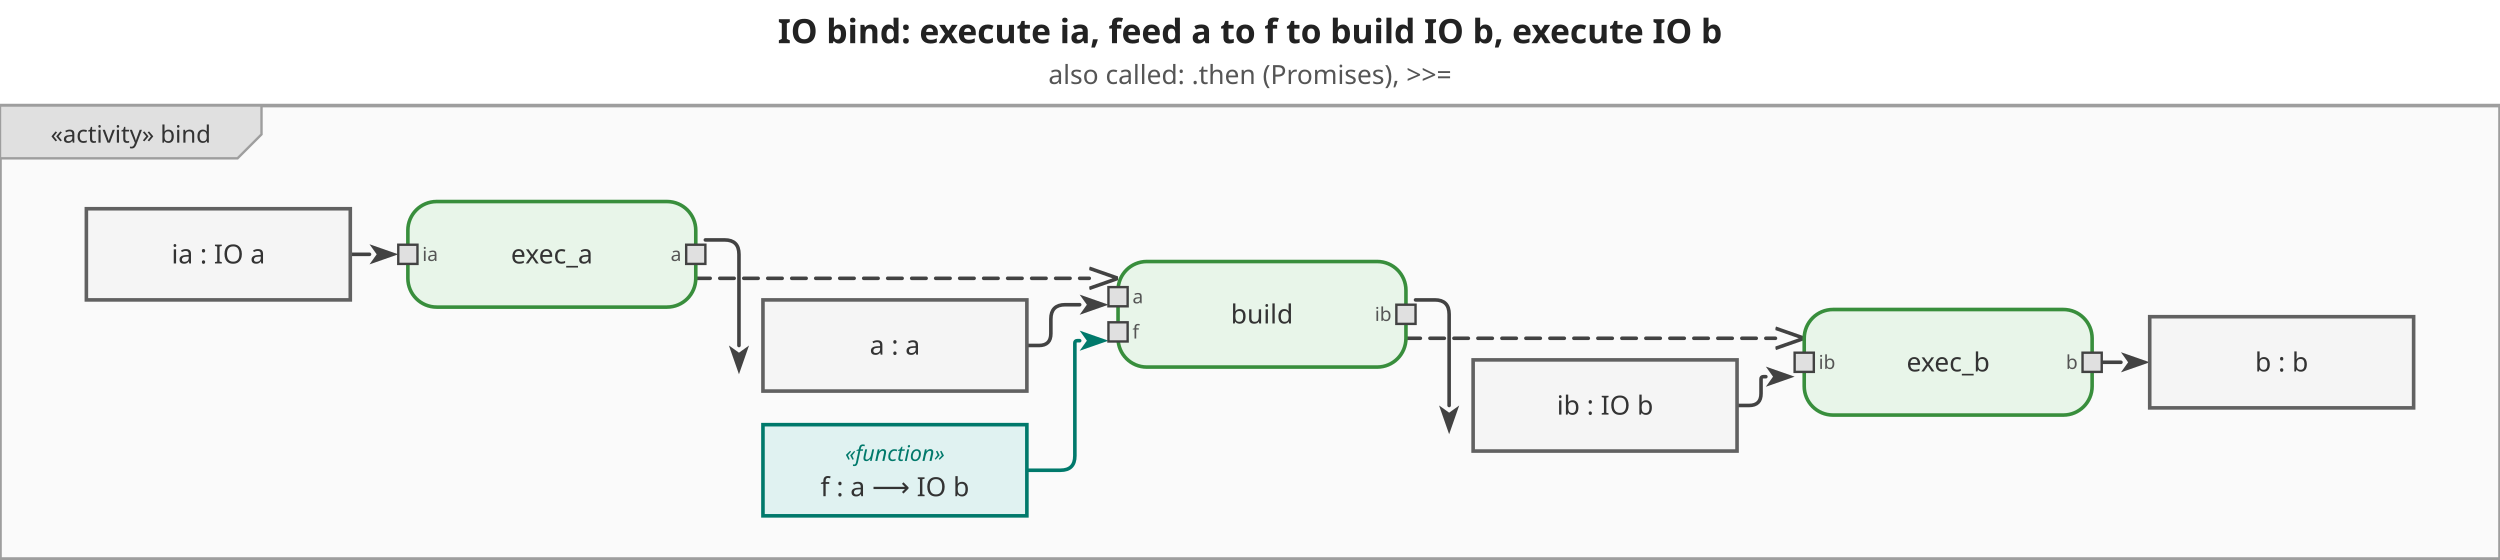
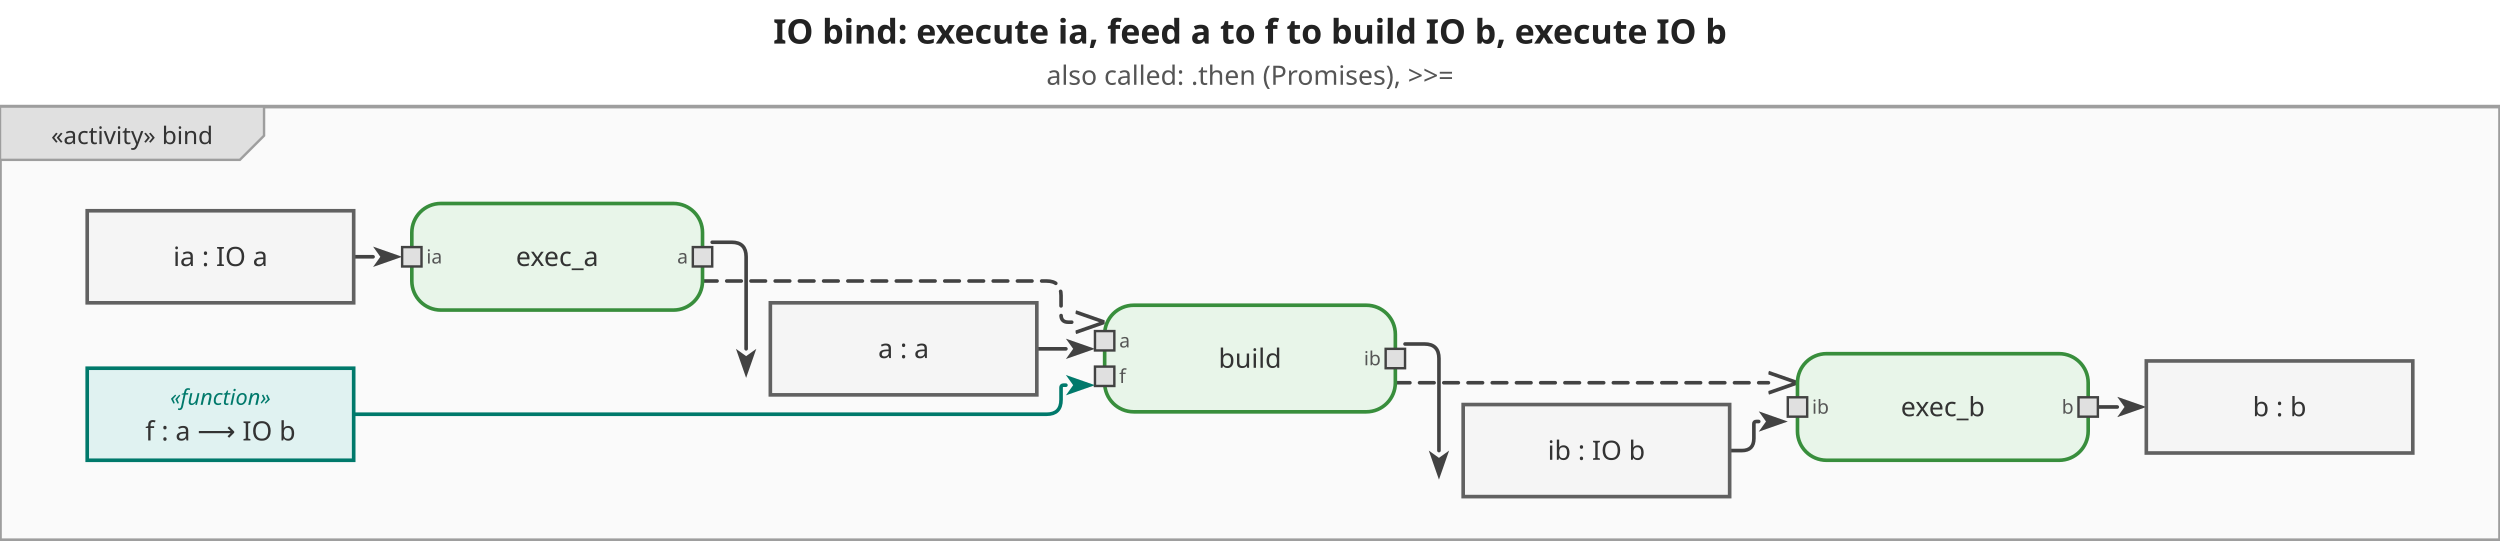
- <svg xmlns="http://www.w3.org/2000/svg" viewBox="0 0 1042 233" width="1042" height="233">
+ <svg xmlns="http://www.w3.org/2000/svg" viewBox="0 0 1032 223" width="1032" height="223">
  <defs>
    <marker id="arrowFilled" viewBox="0 0 10 10" refX="0" refY="5" markerWidth="8" markerHeight="8" orient="auto-start-reverse">
      <path d="M0,1.5 L10,5 L0,8.5 L2.5,5 Z" fill="#424242" />
    </marker>
    <marker id="arrowOpen" viewBox="0 0 10 10" refX="0" refY="5" markerWidth="8" markerHeight="8" orient="auto-start-reverse">
      <path d="M0,1.5 L10,5 L0,8.5" fill="none" stroke="#424242" stroke-width="1.25" />
    </marker>
    <marker id="arrowHof" viewBox="0 0 10 10" refX="0" refY="5" markerWidth="8" markerHeight="8" orient="auto-start-reverse">
      <path d="M0,1.5 L10,5 L0,8.5 L2.5,5 Z" fill="#00796b" />
    </marker>
  </defs>
-   <rect width="1042" height="233" fill="white" />
-   <text x="521" y="18" text-anchor="middle" font-size="14" font-weight="bold" font-family="sans-serif" fill="#222">IO bind: execute ia, feed a to f to build IO b, execute IO b</text>
-   <text x="521" y="35" text-anchor="middle" font-size="11" font-weight="normal" font-family="sans-serif" fill="#555">also called: .then (Promises), &gt;&gt;=</text>
+   <rect width="1032" height="223" fill="white" />
+   <text x="516" y="18" text-anchor="middle" font-size="14" font-weight="bold" font-family="sans-serif" fill="#222">IO bind: execute ia, feed a to f to build IO b, execute IO b</text>
+   <text x="516" y="35" text-anchor="middle" font-size="11" font-weight="normal" font-family="sans-serif" fill="#555">also called: .then (Promises), &gt;&gt;=</text>
  <g transform="translate(0,44)">
-     <rect x="0" y="0" width="1042" height="189" fill="#fafafa" stroke="#9e9e9e" stroke-width="1.5" />
+     <rect x="0" y="0" width="1032" height="179" fill="#fafafa" stroke="#9e9e9e" stroke-width="1.5" />
    <g class="diagram-frame-tab tab-activity">
      <path d="M0,0 L109,0 L109,12 L99,22 L0,22 Z" fill="#e0e0e0" stroke="#9e9e9e" stroke-width="1" />
      <text x="54.5" y="12" text-anchor="middle" font-size="10" font-family="sans-serif" dominant-baseline="middle" fill="#333">«activity» bind</text>
    </g>
    <g class="edge">
      <path d="M146.0,62.0 L154.0,62.0" fill="none" stroke="#424242" stroke-width="1.5" stroke-linejoin="round" stroke-linecap="round" marker-end="url(#arrowFilled)" />
    </g>
    <g class="edge">
      <path d="M294.0,56.0 L302.0,56.0 Q308.0,56.0 308.0,62.0 L308.0,100.0 L308.0,100.0" fill="none" stroke="#424242" stroke-width="1.5" stroke-linejoin="round" stroke-linecap="round" marker-end="url(#arrowFilled)" />
    </g>
    <g class="edge">
-       <path d="M428.0,100.0 L433.0,100.0 Q438.0,100.0 438.0,95.0 L438.0,89.0 Q438.0,83.0 444.0,83.0 L450.0,83.0" fill="none" stroke="#424242" stroke-width="1.5" stroke-linejoin="round" stroke-linecap="round" marker-end="url(#arrowFilled)" />
+       <path d="M428.0,100.0 L440.0,100.0" fill="none" stroke="#424242" stroke-width="1.5" stroke-linejoin="round" stroke-linecap="round" marker-end="url(#arrowFilled)" />
    </g>
    <g class="edge hof-edge">
-       <path d="M428.0,152.0 L442.0,152.0 Q448.0,152.0 448.0,146.0 L448.0,99.0 Q448.0,98.0 449.0,98.0 L450.0,98.0" fill="none" stroke="#00796b" stroke-width="1.5" stroke-linejoin="round" stroke-linecap="round" marker-end="url(#arrowHof)" />
+       <path d="M146.0,127.0 L432.0,127.0 Q438.0,127.0 438.0,121.0 L438.0,116.0 Q438.0,115.0 439.0,115.0 L440.0,115.0" fill="none" stroke="#00796b" stroke-width="1.5" stroke-linejoin="round" stroke-linecap="round" marker-end="url(#arrowHof)" />
    </g>
    <g class="edge">
-       <path d="M590.0,81.0 L598.0,81.0 Q604.0,81.0 604.0,87.0 L604.0,125.0 L604.0,125.0" fill="none" stroke="#424242" stroke-width="1.5" stroke-linejoin="round" stroke-linecap="round" marker-end="url(#arrowFilled)" />
+       <path d="M580.0,98.0 L588.0,98.0 Q594.0,98.0 594.0,104.0 L594.0,142.0 L594.0,142.0" fill="none" stroke="#424242" stroke-width="1.5" stroke-linejoin="round" stroke-linecap="round" marker-end="url(#arrowFilled)" />
    </g>
    <g class="edge">
-       <path d="M724.0,125.0 L729.0,125.0 Q734.0,125.0 734.0,120.0 L734.0,114.0 Q734.0,113.0 735.0,113.0 L736.0,113.0" fill="none" stroke="#424242" stroke-width="1.5" stroke-linejoin="round" stroke-linecap="round" marker-end="url(#arrowFilled)" />
+       <path d="M714.0,142.0 L719.0,142.0 Q724.0,142.0 724.0,137.0 L724.0,131.0 Q724.0,130.0 725.0,130.0 L726.0,130.0" fill="none" stroke="#424242" stroke-width="1.5" stroke-linejoin="round" stroke-linecap="round" marker-end="url(#arrowFilled)" />
    </g>
    <g class="edge">
-       <path d="M876.0,107.0 L884.0,107.0" fill="none" stroke="#424242" stroke-width="1.5" stroke-linejoin="round" stroke-linecap="round" marker-end="url(#arrowFilled)" />
+       <path d="M866.0,124.0 L874.0,124.0" fill="none" stroke="#424242" stroke-width="1.5" stroke-linejoin="round" stroke-linecap="round" marker-end="url(#arrowFilled)" />
    </g>
    <g class="edge">
-       <path d="M290.0,72.0 L454.0,72.0" fill="none" stroke="#424242" stroke-width="1.5" stroke-linejoin="round" stroke-linecap="round" marker-end="url(#arrowOpen)" stroke-dasharray="6,4" />
+       <path d="M290.0,72.0 L432.0,72.0 Q438.0,72.0 438.0,78.0 L438.0,86.0 Q438.0,89.0 441.0,89.0 L444.0,89.0" fill="none" stroke="#424242" stroke-width="1.5" stroke-linejoin="round" stroke-linecap="round" marker-end="url(#arrowOpen)" stroke-dasharray="6,4" />
    </g>
    <g class="edge">
-       <path d="M586.0,97.0 L740.0,97.0" fill="none" stroke="#424242" stroke-width="1.5" stroke-linejoin="round" stroke-linecap="round" marker-end="url(#arrowOpen)" stroke-dasharray="6,4" />
+       <path d="M576.0,114.0 L730.0,114.0" fill="none" stroke="#424242" stroke-width="1.5" stroke-linejoin="round" stroke-linecap="round" marker-end="url(#arrowOpen)" stroke-dasharray="6,4" />
    </g>
    <g class="action-node">
      <rect x="170" y="40" width="120" height="44" rx="12" fill="#e8f5e9" stroke="#388e3c" stroke-width="1.5" />
      <text class="action-label" x="230" y="62" text-anchor="middle" font-size="11" font-family="sans-serif" dominant-baseline="middle" fill="#333">exec_a</text>
      <g class="pin pin-in">
        <rect x="166" y="58" width="8" height="8" fill="#e0e0e0" stroke="#424242" stroke-width="1" />
        <text x="176" y="62" text-anchor="start" font-size="8" font-family="sans-serif" dominant-baseline="middle" fill="#555">ia</text>
      </g>
      <g class="pin pin-out">
        <rect x="286" y="58" width="8" height="8" fill="#e0e0e0" stroke="#424242" stroke-width="1" />
        <text x="284" y="62" text-anchor="end" font-size="8" font-family="sans-serif" dominant-baseline="middle" fill="#555">a</text>
      </g>
    </g>
    <g class="action-node">
-       <rect x="466" y="65" width="120" height="44" rx="12" fill="#e8f5e9" stroke="#388e3c" stroke-width="1.5" />
-       <text class="action-label" x="526" y="87" text-anchor="middle" font-size="11" font-family="sans-serif" dominant-baseline="middle" fill="#333">build</text>
+       <rect x="456" y="82" width="120" height="44" rx="12" fill="#e8f5e9" stroke="#388e3c" stroke-width="1.5" />
+       <text class="action-label" x="516" y="104" text-anchor="middle" font-size="11" font-family="sans-serif" dominant-baseline="middle" fill="#333">build</text>
      <g class="pin pin-in">
-         <rect x="462" y="75.667" width="8" height="8" fill="#e0e0e0" stroke="#424242" stroke-width="1" />
-         <text x="472" y="79.667" text-anchor="start" font-size="8" font-family="sans-serif" dominant-baseline="middle" fill="#555">a</text>
+         <rect x="452" y="92.667" width="8" height="8" fill="#e0e0e0" stroke="#424242" stroke-width="1" />
+         <text x="462" y="96.667" text-anchor="start" font-size="8" font-family="sans-serif" dominant-baseline="middle" fill="#555">a</text>
      </g>
      <g class="pin pin-in">
-         <rect x="462" y="90.333" width="8" height="8" fill="#e0e0e0" stroke="#424242" stroke-width="1" />
-         <text x="472" y="94.333" text-anchor="start" font-size="8" font-family="sans-serif" dominant-baseline="middle" fill="#555">f</text>
+         <rect x="452" y="107.333" width="8" height="8" fill="#e0e0e0" stroke="#424242" stroke-width="1" />
+         <text x="462" y="111.333" text-anchor="start" font-size="8" font-family="sans-serif" dominant-baseline="middle" fill="#555">f</text>
      </g>
      <g class="pin pin-out">
-         <rect x="582" y="83" width="8" height="8" fill="#e0e0e0" stroke="#424242" stroke-width="1" />
-         <text x="580" y="87" text-anchor="end" font-size="8" font-family="sans-serif" dominant-baseline="middle" fill="#555">ib</text>
+         <rect x="572" y="100" width="8" height="8" fill="#e0e0e0" stroke="#424242" stroke-width="1" />
+         <text x="570" y="104" text-anchor="end" font-size="8" font-family="sans-serif" dominant-baseline="middle" fill="#555">ib</text>
      </g>
    </g>
    <g class="action-node">
-       <rect x="752" y="85" width="120" height="44" rx="12" fill="#e8f5e9" stroke="#388e3c" stroke-width="1.5" />
-       <text class="action-label" x="812" y="107" text-anchor="middle" font-size="11" font-family="sans-serif" dominant-baseline="middle" fill="#333">exec_b</text>
+       <rect x="742" y="102" width="120" height="44" rx="12" fill="#e8f5e9" stroke="#388e3c" stroke-width="1.5" />
+       <text class="action-label" x="802" y="124" text-anchor="middle" font-size="11" font-family="sans-serif" dominant-baseline="middle" fill="#333">exec_b</text>
      <g class="pin pin-in">
-         <rect x="748" y="103" width="8" height="8" fill="#e0e0e0" stroke="#424242" stroke-width="1" />
-         <text x="758" y="107" text-anchor="start" font-size="8" font-family="sans-serif" dominant-baseline="middle" fill="#555">ib</text>
+         <rect x="738" y="120" width="8" height="8" fill="#e0e0e0" stroke="#424242" stroke-width="1" />
+         <text x="748" y="124" text-anchor="start" font-size="8" font-family="sans-serif" dominant-baseline="middle" fill="#555">ib</text>
      </g>
      <g class="pin pin-out">
-         <rect x="868" y="103" width="8" height="8" fill="#e0e0e0" stroke="#424242" stroke-width="1" />
-         <text x="866" y="107" text-anchor="end" font-size="8" font-family="sans-serif" dominant-baseline="middle" fill="#555">b</text>
+         <rect x="858" y="120" width="8" height="8" fill="#e0e0e0" stroke="#424242" stroke-width="1" />
+         <text x="856" y="124" text-anchor="end" font-size="8" font-family="sans-serif" dominant-baseline="middle" fill="#555">b</text>
      </g>
    </g>
    <g class="object-node">
      <rect x="36" y="43" width="110" height="38" fill="#f5f5f5" stroke="#616161" stroke-width="1.5" />
      <text x="91" y="62" text-anchor="middle" font-size="11" font-family="sans-serif" dominant-baseline="middle" fill="#333">ia : IO a</text>
    </g>
    <g class="object-node hof">
-       <rect x="318" y="133" width="110" height="38" fill="#e0f2f1" stroke="#00796b" stroke-width="1.5" />
-       <text x="373" y="145" text-anchor="middle" font-size="9" font-style="italic" font-family="sans-serif" dominant-baseline="middle" fill="#00796b">«function»</text>
-       <text x="373" y="159" text-anchor="middle" font-size="11" font-family="sans-serif" dominant-baseline="middle" fill="#333">f : a ⟶ IO b</text>
+       <rect x="36" y="108" width="110" height="38" fill="#e0f2f1" stroke="#00796b" stroke-width="1.5" />
+       <text x="91" y="120" text-anchor="middle" font-size="9" font-style="italic" font-family="sans-serif" dominant-baseline="middle" fill="#00796b">«function»</text>
+       <text x="91" y="134" text-anchor="middle" font-size="11" font-family="sans-serif" dominant-baseline="middle" fill="#333">f : a ⟶ IO b</text>
    </g>
    <g class="object-node">
      <rect x="318" y="81" width="110" height="38" fill="#f5f5f5" stroke="#616161" stroke-width="1.5" />
      <text x="373" y="100" text-anchor="middle" font-size="11" font-family="sans-serif" dominant-baseline="middle" fill="#333">a : a</text>
    </g>
    <g class="object-node">
-       <rect x="614" y="106" width="110" height="38" fill="#f5f5f5" stroke="#616161" stroke-width="1.5" />
-       <text x="669" y="125" text-anchor="middle" font-size="11" font-family="sans-serif" dominant-baseline="middle" fill="#333">ib : IO b</text>
+       <rect x="604" y="123" width="110" height="38" fill="#f5f5f5" stroke="#616161" stroke-width="1.5" />
+       <text x="659" y="142" text-anchor="middle" font-size="11" font-family="sans-serif" dominant-baseline="middle" fill="#333">ib : IO b</text>
    </g>
    <g class="object-node">
-       <rect x="896" y="88" width="110" height="38" fill="#f5f5f5" stroke="#616161" stroke-width="1.5" />
-       <text x="951" y="107" text-anchor="middle" font-size="11" font-family="sans-serif" dominant-baseline="middle" fill="#333">b : b</text>
+       <rect x="886" y="105" width="110" height="38" fill="#f5f5f5" stroke="#616161" stroke-width="1.5" />
+       <text x="941" y="124" text-anchor="middle" font-size="11" font-family="sans-serif" dominant-baseline="middle" fill="#333">b : b</text>
    </g>
  </g>
</svg>
